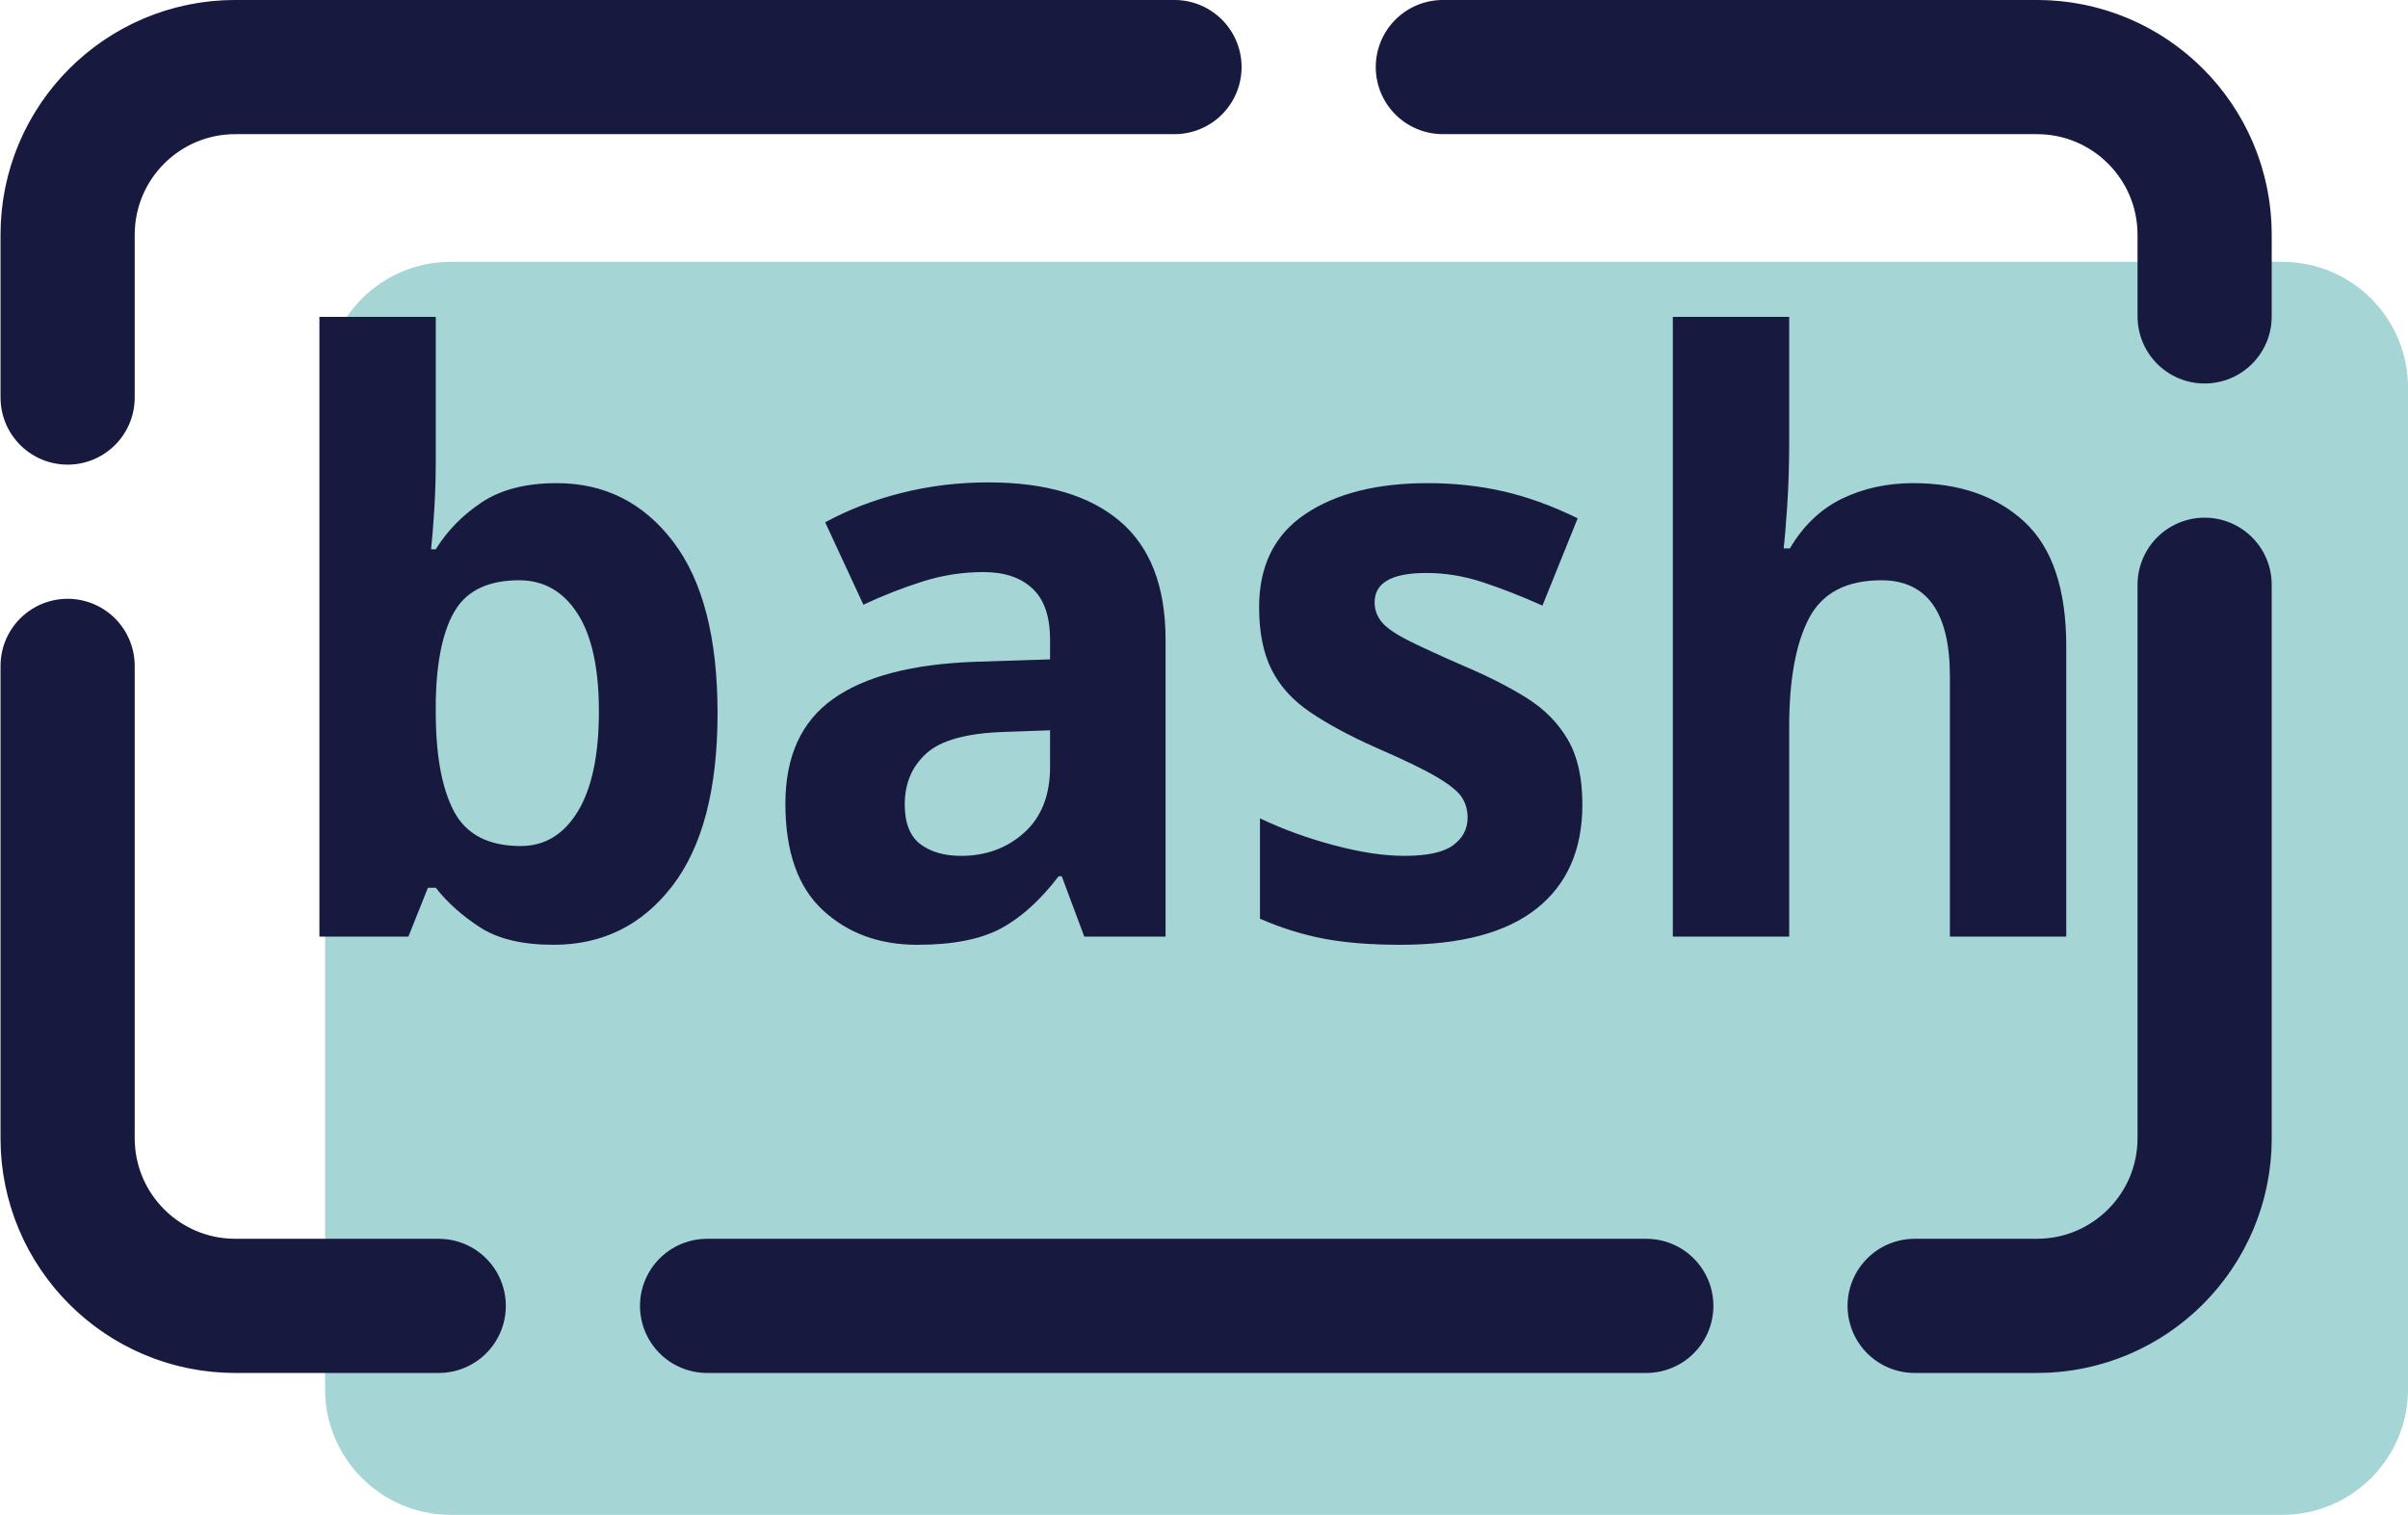
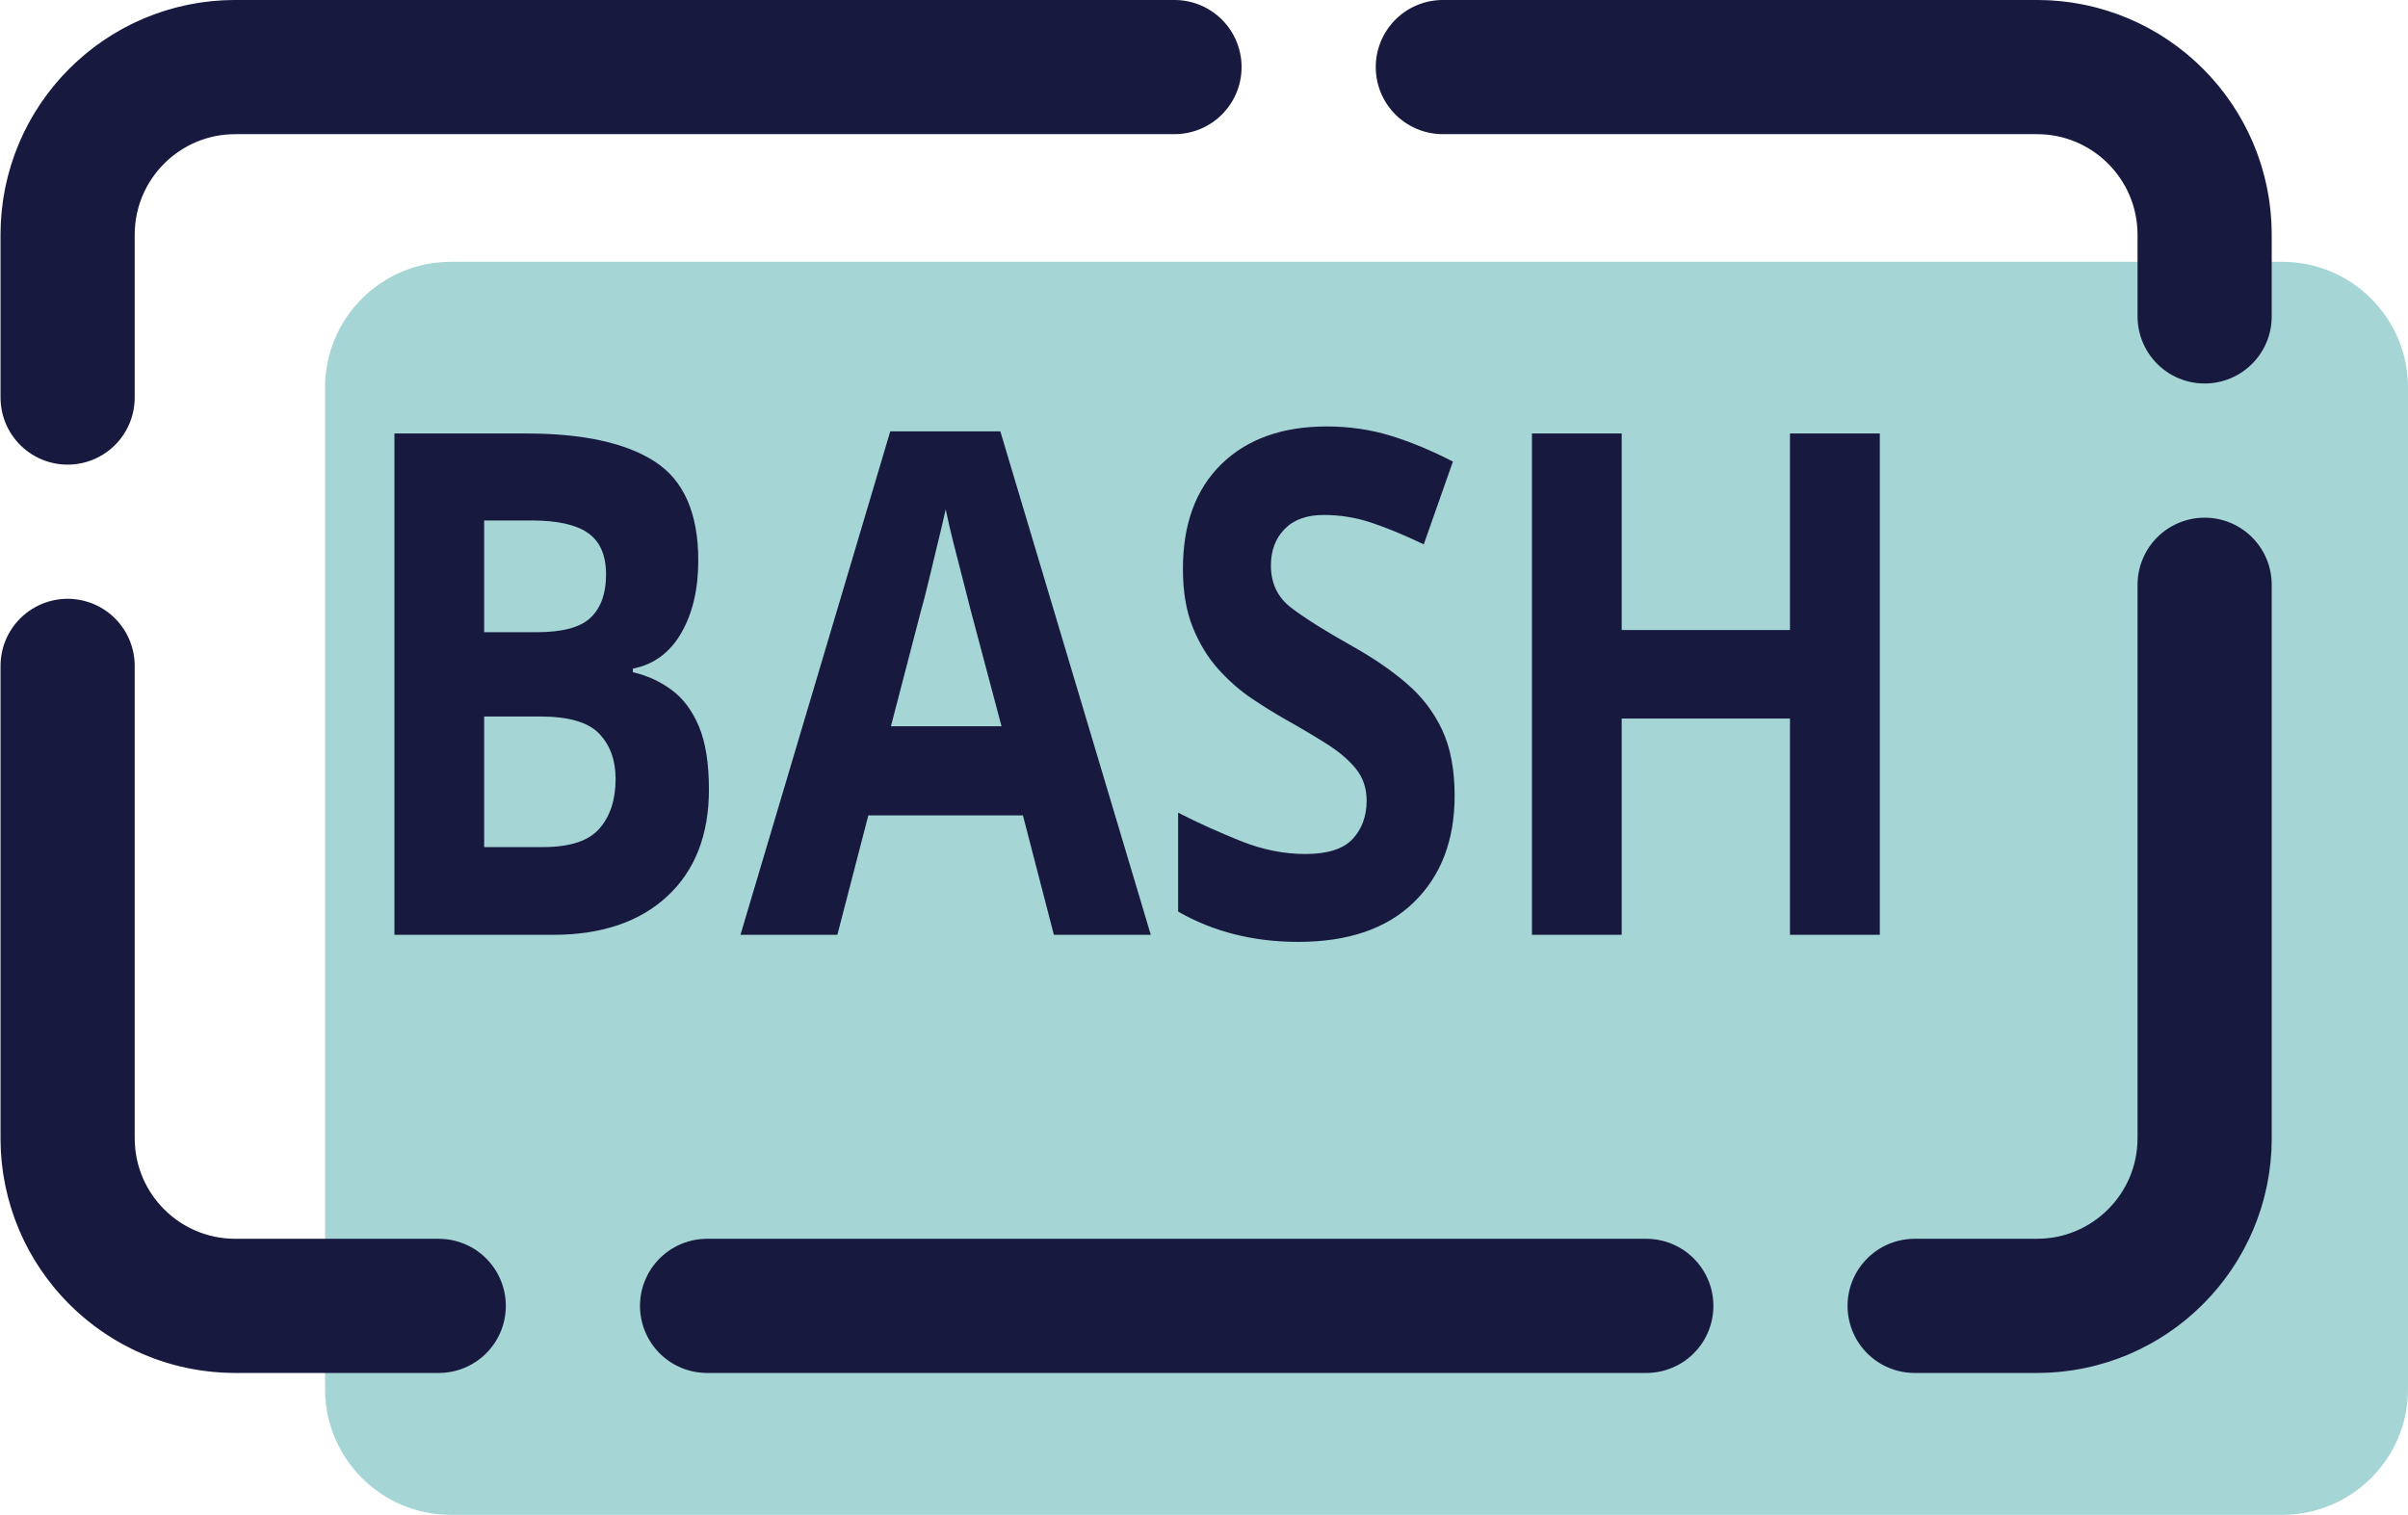
<svg xmlns="http://www.w3.org/2000/svg" width="61.847mm" height="38.911mm" viewBox="0 0 61.847 38.911" version="1.1" id="svg1" xml:space="preserve">
  <defs id="defs1">
    <rect x="360.203" y="438.134" width="288.243" height="213.332" id="rect4-2-7-1" />
  </defs>
  <g id="layer7" transform="translate(-1.874355,-114.4164)">
    <rect style="fill:#a5d6d5;fill-opacity:1;stroke:#a5d6a7;stroke-width:0;stroke-linecap:round;stroke-miterlimit:4.3;stroke-dasharray:none" id="rect1-5-1-2" width="53.499" height="32.186" x="10.223" y="121.141" ry="3.232" />
    <rect style="fill:none;stroke:#18193f;stroke-width:3.446;stroke-linecap:round;stroke-linejoin:miter;stroke-miterlimit:4.3;stroke-dasharray:24.123, 6.892;stroke-dashoffset:0;stroke-opacity:1;paint-order:normal" id="rect2-9-6-6" width="54.887" height="31.82" x="3.611" y="116.139" ry="4.306" />
-     <text xml:space="preserve" transform="matrix(0.2344023,0,0,0.2448875,-75.91823,11.85262)" id="text3-9-3-9" style="font-style:normal;font-variant:normal;font-weight:600;font-stretch:normal;font-size:85.523px;font-family:'SF Pro Rounded';-inkscape-font-specification:'SF Pro Rounded, Semi-Bold';font-variant-ligatures:normal;font-variant-caps:normal;font-variant-numeric:normal;font-variant-east-asian:normal;white-space:pre;shape-inside:url(#rect4-2-7-1);display:inline;fill:#18193f;fill-opacity:1;stroke:#18193f;stroke-width:0;stroke-linecap:round;stroke-linejoin:miter;stroke-miterlimit:4.3;stroke-dasharray:none;stroke-dashoffset:0;stroke-opacity:1;paint-order:normal">
-       <tspan x="360.203" y="517.059" id="tspan1">bash</tspan>
+     <text xml:space="preserve" transform="matrix(0.1785778,0,0,0.2108792,-53.69528,29.39122)" id="text3-9-3-9" style="font-style:normal;font-variant:normal;font-weight:600;font-stretch:normal;font-size:85.523px;font-family:'SF Pro Rounded';-inkscape-font-specification:'SF Pro Rounded, Semi-Bold';font-variant-ligatures:normal;font-variant-caps:normal;font-variant-numeric:normal;font-variant-east-asian:normal;white-space:pre;shape-inside:url(#rect4-2-7-1);display:inline;fill:#18193f;fill-opacity:1;stroke:#18193f;stroke-width:0;stroke-linecap:round;stroke-linejoin:miter;stroke-miterlimit:4.3;stroke-dasharray:none;stroke-dashoffset:0;stroke-opacity:1;paint-order:normal">
+       <tspan x="360.203" y="517.059" id="tspan2">BASH</tspan>
    </text>
  </g>
</svg>
